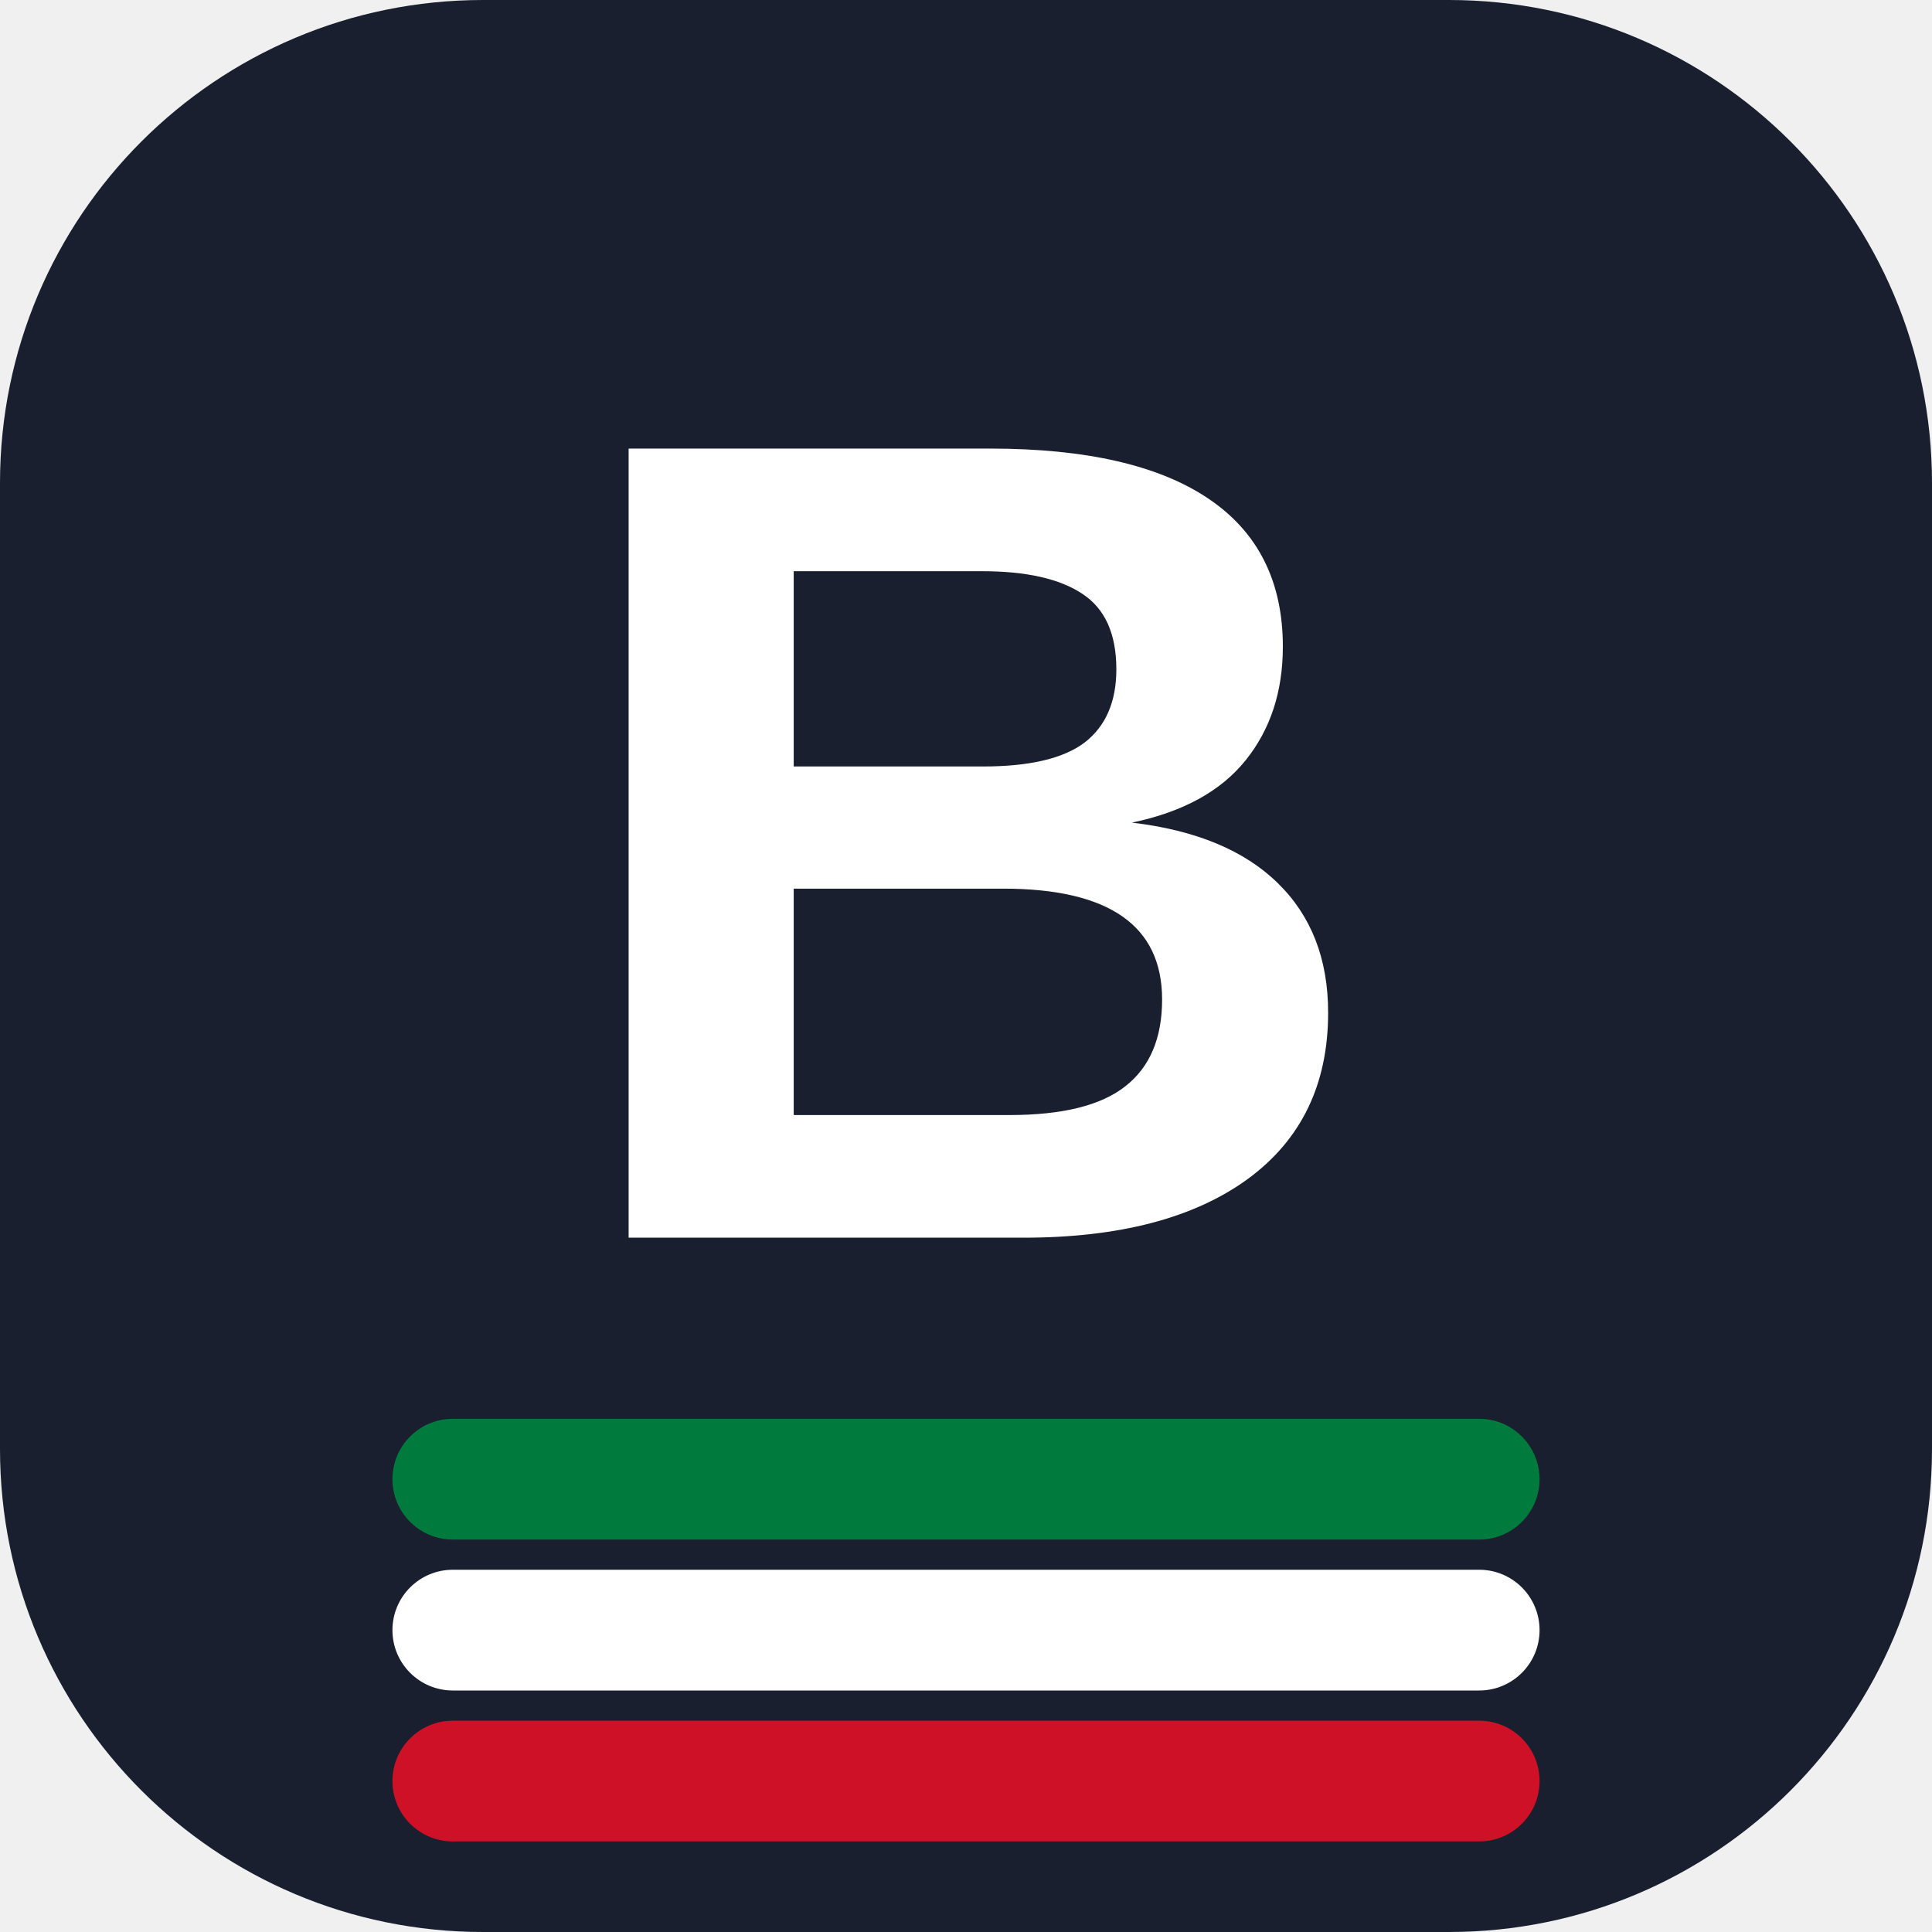
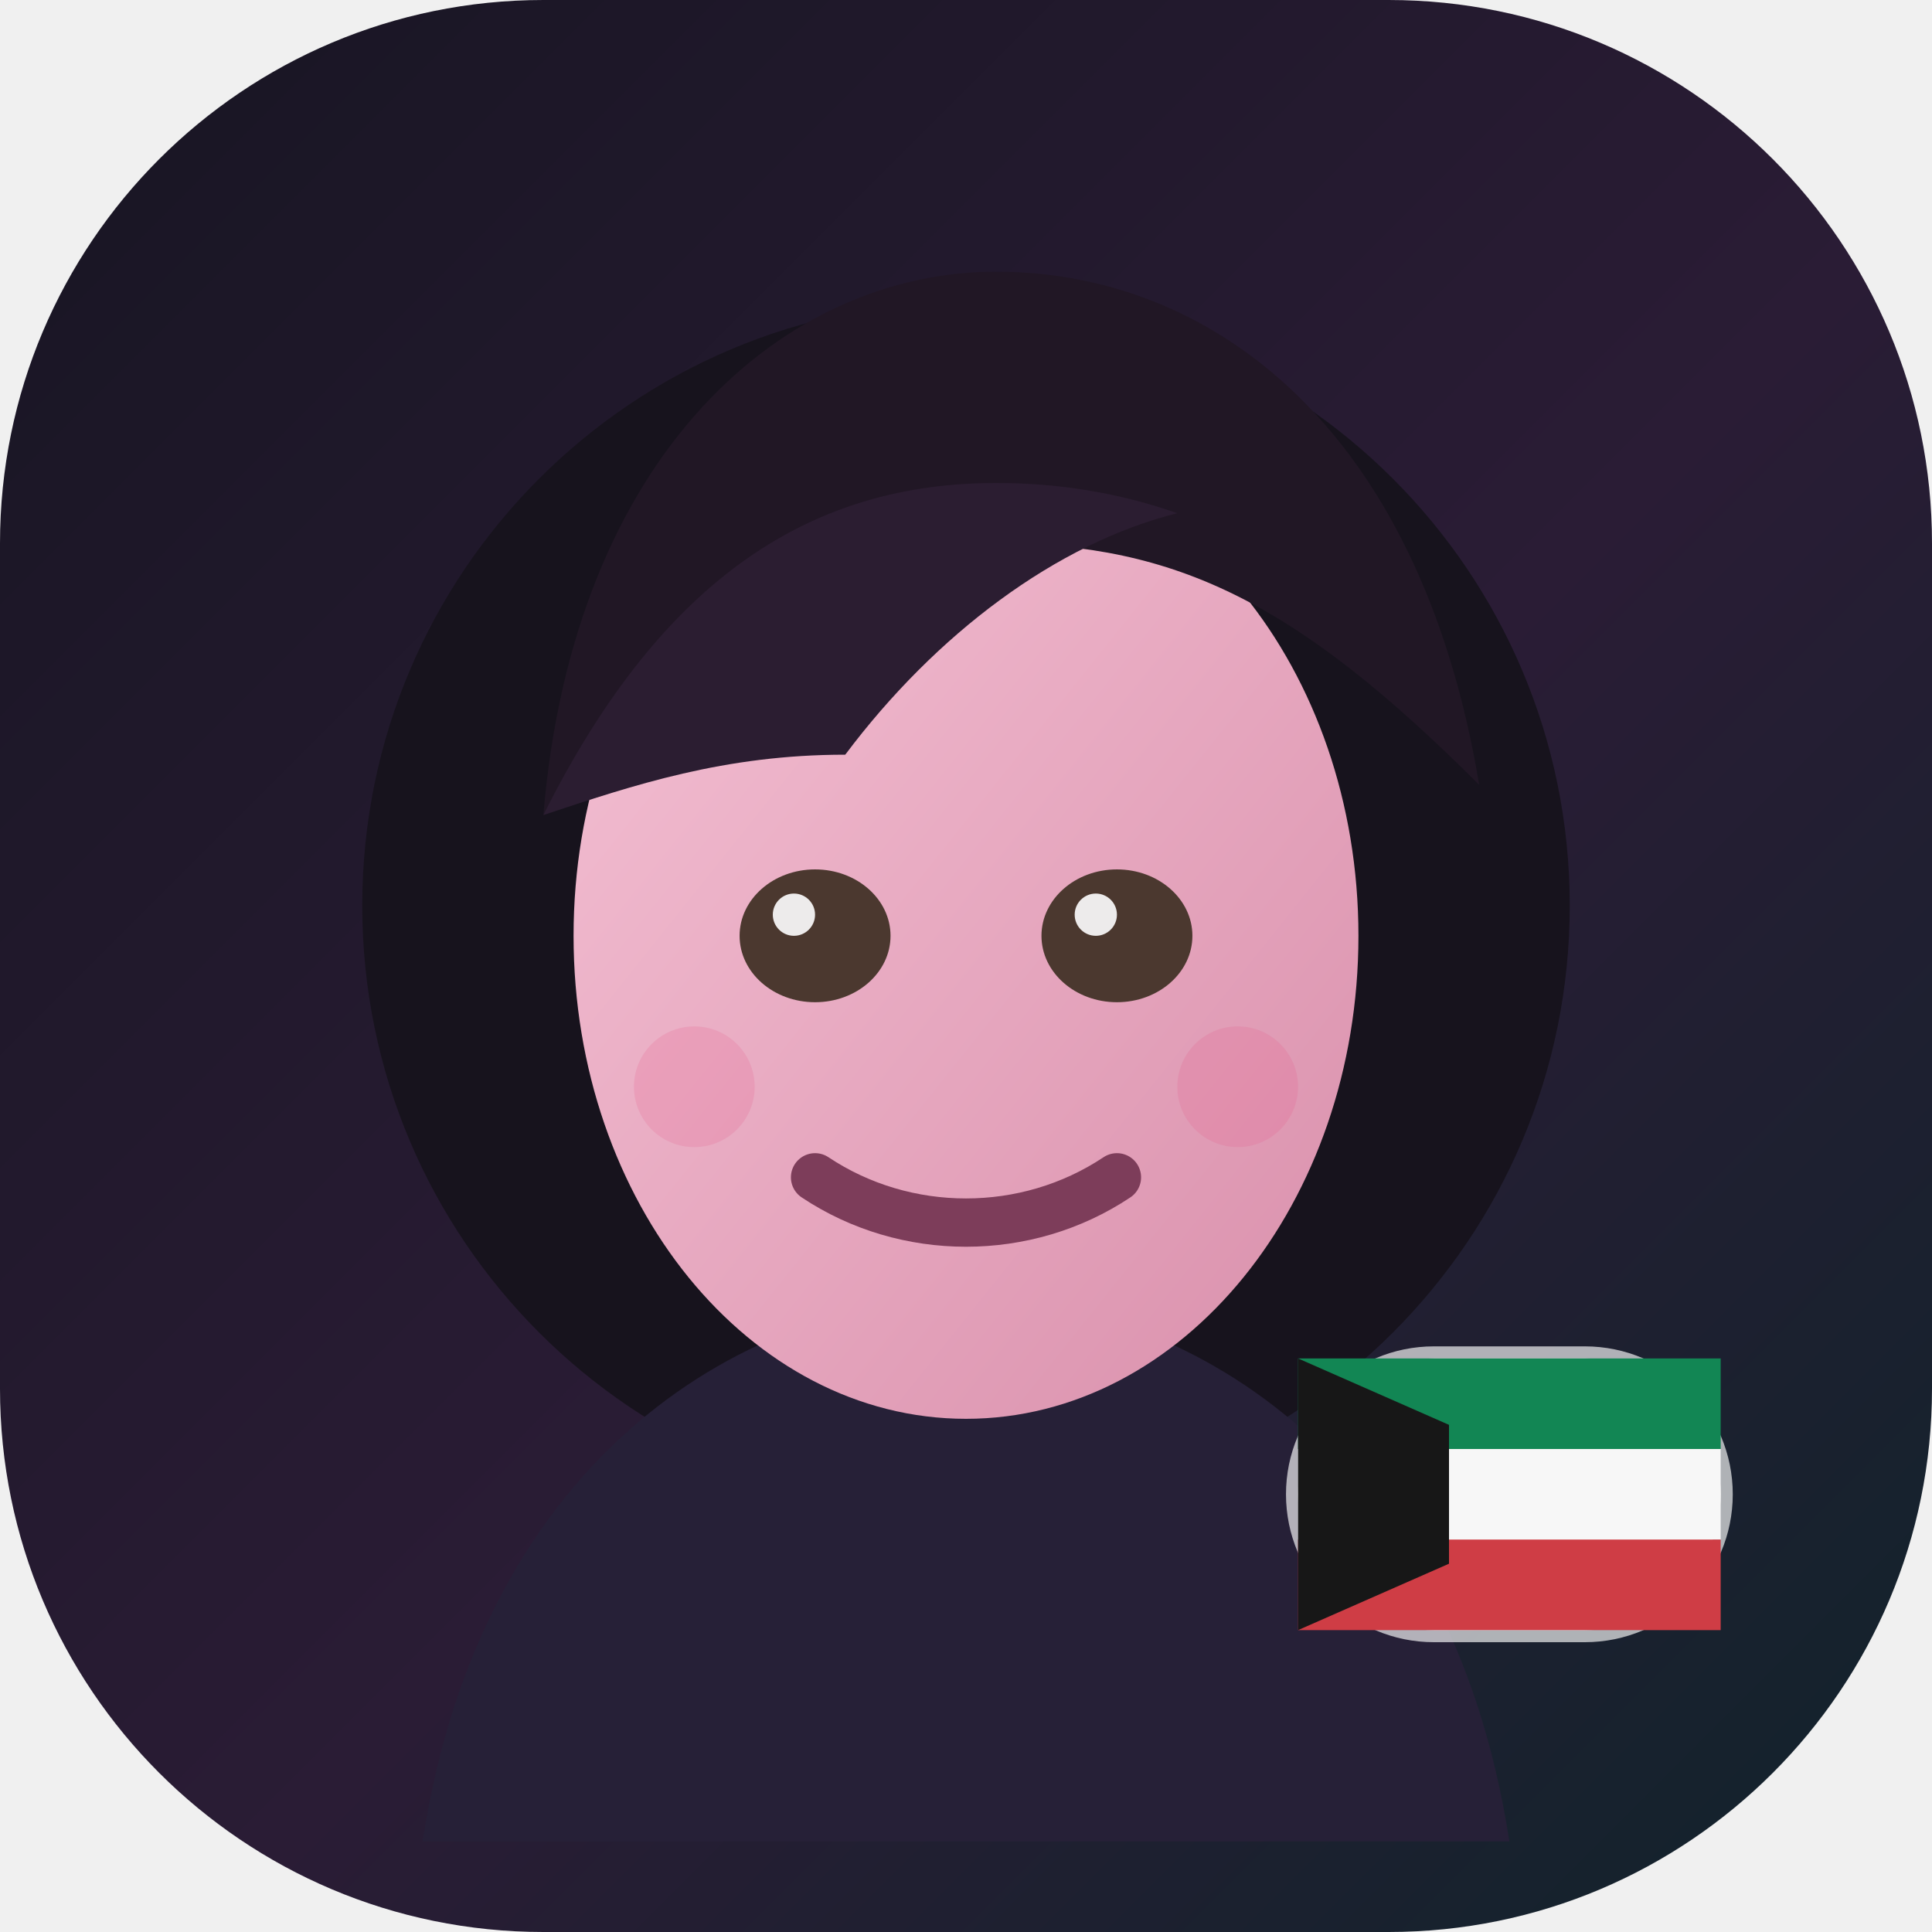
- <svg xmlns="http://www.w3.org/2000/svg" viewBox="0 0 64 64">
-   <rect width="64" height="64" rx="16" fill="#191f2e" />
-   <text x="32" y="41" text-anchor="middle" font-family="Arial,sans-serif" font-size="38" font-weight="700" fill="#fff">B</text>
-   <rect x="13" y="47" width="38" height="4" rx="2" fill="#007a3d" />
-   <rect x="13" y="52" width="38" height="4" rx="2" fill="#fff" />
-   <rect x="13" y="57" width="38" height="4" rx="2" fill="#ce1126" />
+ <svg xmlns="http://www.w3.org/2000/svg" viewBox="0 0 64 64" role="img" aria-label="Bella">
+   <defs>
+     <linearGradient id="bg" x1="0" y1="0" x2="1" y2="1">
+       <stop offset="0" stop-color="#171522" />
+       <stop offset=".55" stop-color="#2a1c35" />
+       <stop offset="1" stop-color="#10242b" />
+     </linearGradient>
+     <linearGradient id="skin" x1="0" y1="0" x2="1" y2="1">
+       <stop offset="0" stop-color="#f5c2d5" />
+       <stop offset="1" stop-color="#d98fab" />
+     </linearGradient>
+   </defs>
+   <rect width="64" height="64" rx="18" fill="url(#bg)" />
+   <circle cx="32" cy="30" r="20" fill="#17131d" />
+   <path d="M14 61c2-13 11-18 18-18s16 5 18 18" fill="#262037" />
+   <ellipse cx="32" cy="31" rx="13" ry="16" fill="url(#skin)" />
+   <path d="M18 27c1-12 8-18 15-18 7 0 14 5 16 17-6-6-10-8-16-8-5 0-10 2-15 9Z" fill="#211725" />
+   <path d="M18 27c4-8 9-11 15-11 2 0 4 .3 6 1-4 1-8 4-11 8-4 0-7 1-10 2Z" fill="#2b1d31" />
+   <ellipse cx="27" cy="31" rx="2.5" ry="2.2" fill="#4b382f" />
+   <ellipse cx="37" cy="31" rx="2.5" ry="2.2" fill="#4b382f" />
+   <circle cx="26.3" cy="30.3" r=".7" fill="#fff" opacity=".9" />
+   <circle cx="36.3" cy="30.3" r=".7" fill="#fff" opacity=".9" />
+   <path d="M27 39c3 2 7 2 10 0" fill="none" stroke="#7d3d5a" stroke-width="1.6" stroke-linecap="round" />
+   <circle cx="23" cy="36" r="2" fill="#e25586" opacity=".18" />
+   <circle cx="41" cy="36" r="2" fill="#e25586" opacity=".18" />
+   <g transform="translate(43 45)">
+     <rect width="14" height="9" rx="4.5" fill="#fff" stroke="#fff" stroke-opacity=".65" stroke-width=".8" />
+     <rect width="14" height="3" y="0" fill="#128654" />
+     <rect width="14" height="3" y="3" fill="#f7f7f7" />
+     <rect width="14" height="3" y="6" fill="#cf3d45" />
+     <path d="M0 0 5 2.2v4.6L0 9Z" fill="#171717" />
+   </g>
</svg>
